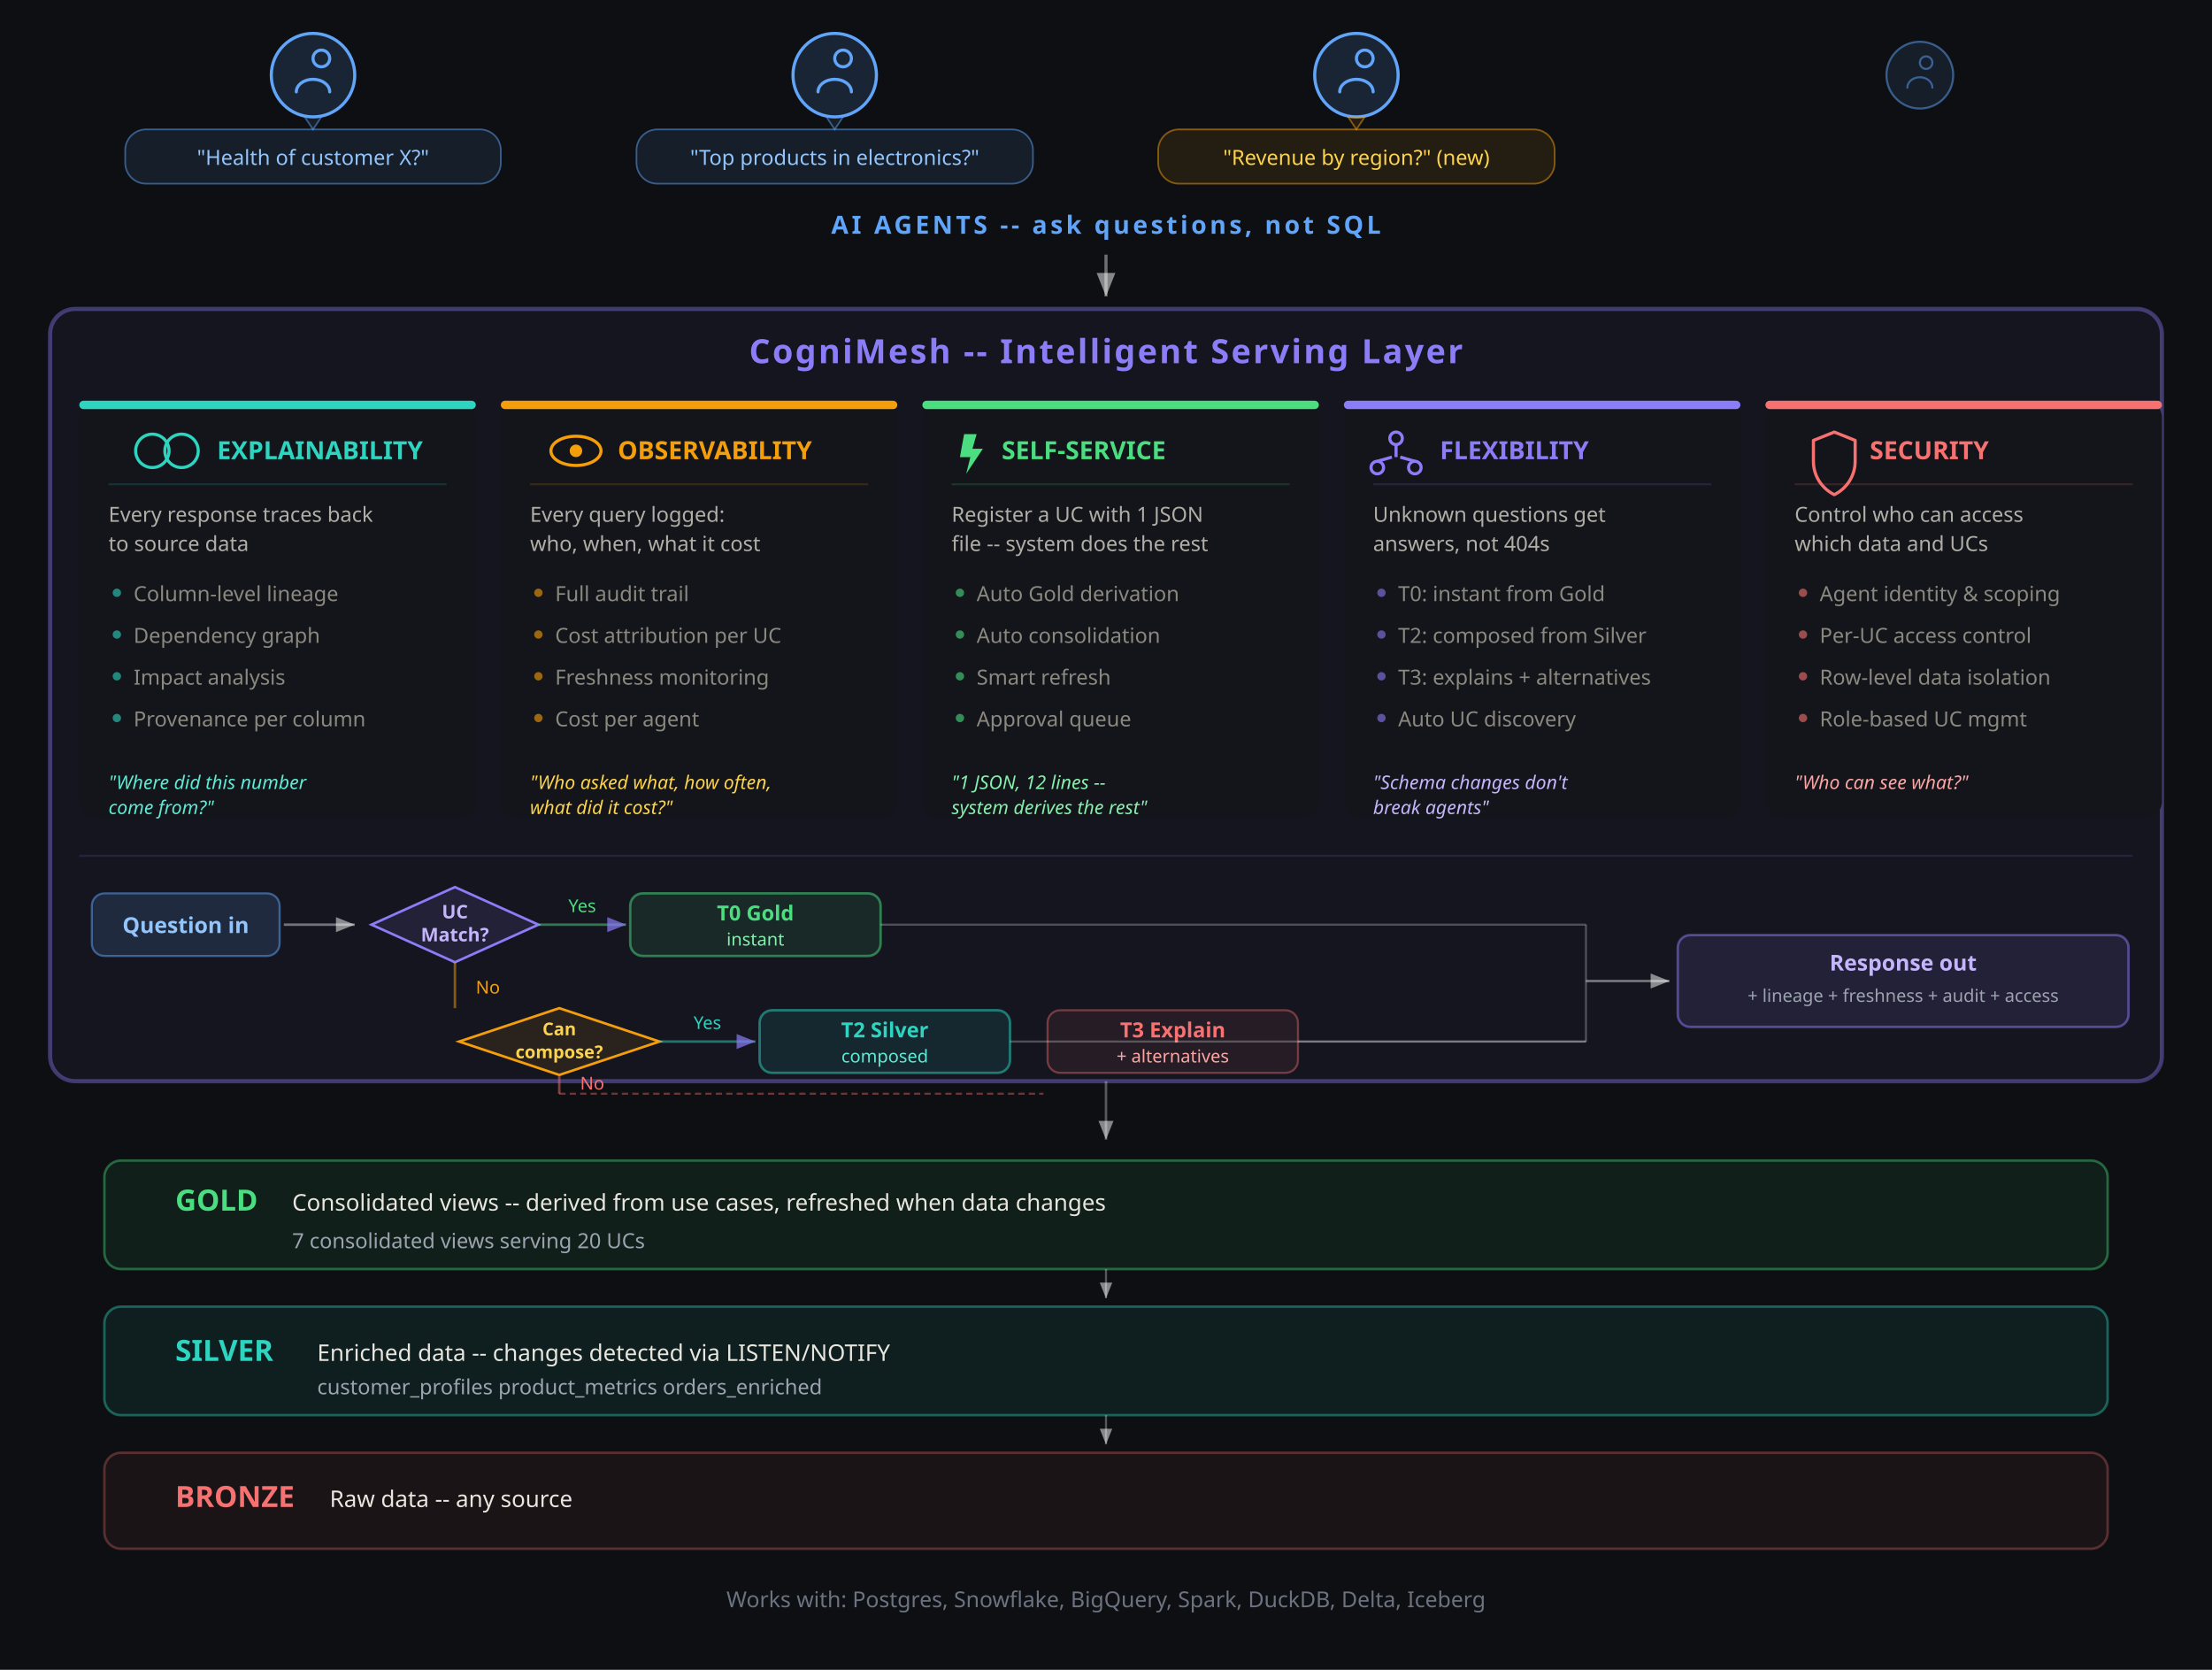
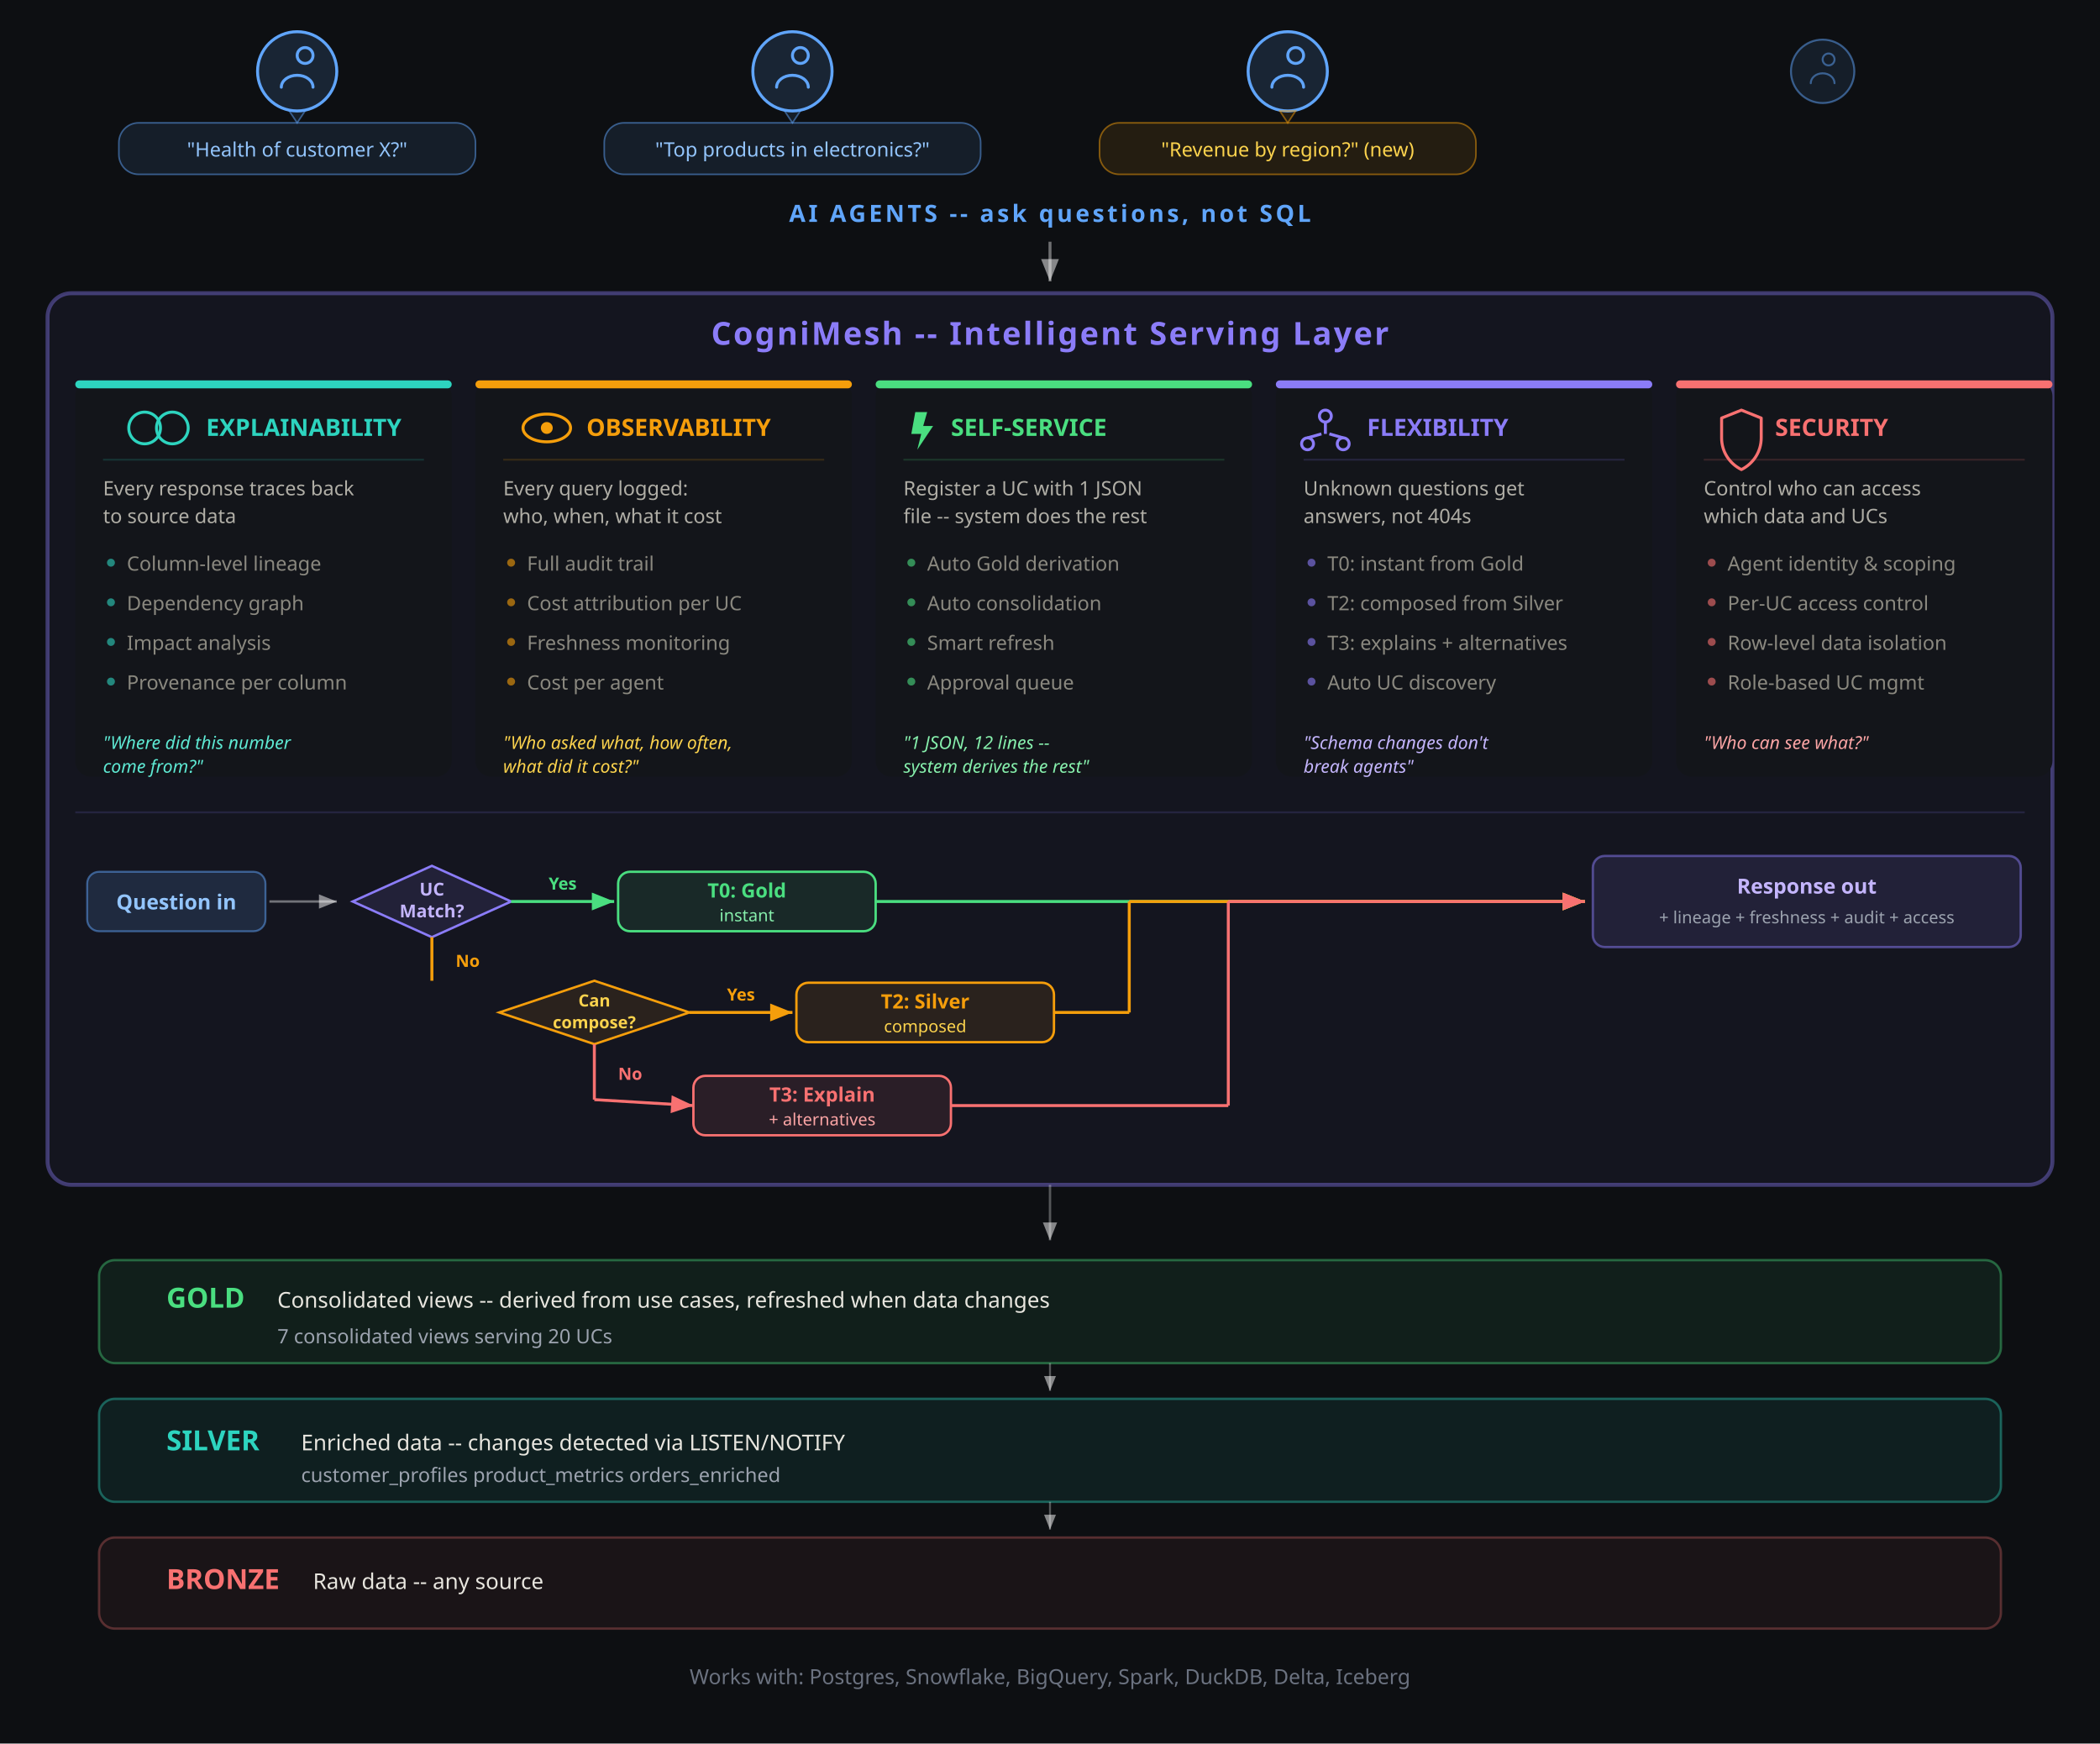
- <svg xmlns="http://www.w3.org/2000/svg" viewBox="0 0 1060 800" width="1060" height="800">
+ <svg xmlns="http://www.w3.org/2000/svg" viewBox="0 0 1060 880" width="1060" height="880">
  <defs>
    <marker id="arrow" viewBox="0 0 10 8" refX="10" refY="4" markerWidth="8" markerHeight="6" orient="auto-start-reverse">
      <path d="M0,0 L10,4 L0,8 Z" fill="rgba(255,255,255,0.5)" />
    </marker>
    <marker id="arrowPurple" viewBox="0 0 10 8" refX="10" refY="4" markerWidth="8" markerHeight="6" orient="auto-start-reverse">
      <path d="M0,0 L10,4 L0,8 Z" fill="rgba(139,124,248,0.7)" />
    </marker>
+     <marker id="arrowGreen" viewBox="0 0 10 8" refX="10" refY="4" markerWidth="8" markerHeight="6" orient="auto-start-reverse">
+       <path d="M0,0 L10,4 L0,8 Z" fill="#4ade80" />
+     </marker>
+     <marker id="arrowAmber" viewBox="0 0 10 8" refX="10" refY="4" markerWidth="8" markerHeight="6" orient="auto-start-reverse">
+       <path d="M0,0 L10,4 L0,8 Z" fill="#f59e0b" />
+     </marker>
+     <marker id="arrowCoral" viewBox="0 0 10 8" refX="10" refY="4" markerWidth="8" markerHeight="6" orient="auto-start-reverse">
+       <path d="M0,0 L10,4 L0,8 Z" fill="#f87171" />
+     </marker>
  </defs>
-   <rect width="1060" height="800" fill="#0d0f12" />
+   <rect width="1060" height="880" fill="#0d0f12" />
  <circle cx="150" cy="36" r="20" fill="rgba(96,165,250,0.15)" stroke="#60a5fa" stroke-width="1.5" />
  <path d="M150,28 a4,4 0 1,1 0,0.01 M142,44 a8,6 0 0,1 16,0" fill="none" stroke="#60a5fa" stroke-width="1.5" stroke-linecap="round" />
  <rect x="60" y="62" width="180" height="26" rx="10" fill="rgba(96,165,250,0.1)" stroke="#60a5fa" stroke-width="0.8" stroke-opacity="0.5" />
  <path d="M150,62 l-4,-6 l8,0 Z" fill="rgba(96,165,250,0.1)" stroke="#60a5fa" stroke-width="0.8" stroke-opacity="0.5" />
  <text x="150" y="79" text-anchor="middle" fill="#93c5fd" font-size="10" font-family="system-ui,sans-serif">"Health of customer X?"</text>
  <circle cx="400" cy="36" r="20" fill="rgba(96,165,250,0.15)" stroke="#60a5fa" stroke-width="1.5" />
  <path d="M400,28 a4,4 0 1,1 0,0.01 M392,44 a8,6 0 0,1 16,0" fill="none" stroke="#60a5fa" stroke-width="1.5" stroke-linecap="round" />
  <rect x="305" y="62" width="190" height="26" rx="10" fill="rgba(96,165,250,0.1)" stroke="#60a5fa" stroke-width="0.8" stroke-opacity="0.5" />
  <path d="M400,62 l-4,-6 l8,0 Z" fill="rgba(96,165,250,0.1)" stroke="#60a5fa" stroke-width="0.8" stroke-opacity="0.5" />
  <text x="400" y="79" text-anchor="middle" fill="#93c5fd" font-size="10" font-family="system-ui,sans-serif">"Top products in electronics?"</text>
  <circle cx="650" cy="36" r="20" fill="rgba(96,165,250,0.15)" stroke="#60a5fa" stroke-width="1.5" />
  <path d="M650,28 a4,4 0 1,1 0,0.01 M642,44 a8,6 0 0,1 16,0" fill="none" stroke="#60a5fa" stroke-width="1.5" stroke-linecap="round" />
  <rect x="555" y="62" width="190" height="26" rx="10" fill="rgba(245,158,11,0.1)" stroke="#f59e0b" stroke-width="0.8" stroke-opacity="0.5" />
  <path d="M650,62 l-4,-6 l8,0 Z" fill="rgba(245,158,11,0.1)" stroke="#f59e0b" stroke-width="0.8" stroke-opacity="0.5" />
  <text x="650" y="79" text-anchor="middle" fill="#fcd34d" font-size="10" font-family="system-ui,sans-serif">"Revenue by region?" (new)</text>
  <circle cx="920" cy="36" r="16" fill="rgba(96,165,250,0.1)" stroke="#60a5fa" stroke-width="1" stroke-opacity="0.5" />
  <path d="M920,30 a3,3 0 1,1 0,0.01 M914,42 a6,5 0 0,1 12,0" fill="none" stroke="#60a5fa" stroke-width="1" stroke-opacity="0.5" stroke-linecap="round" />
  <text x="530" y="112" text-anchor="middle" fill="#60a5fa" font-size="12" font-weight="bold" font-family="system-ui,sans-serif" letter-spacing="1.5">AI AGENTS -- ask questions, not SQL</text>
  <line x1="530" y1="122" x2="530" y2="142" stroke="rgba(255,255,255,0.4)" stroke-width="1.5" marker-end="url(#arrow)" />
-   <rect x="24" y="148" width="1012" height="370" rx="12" fill="rgba(139,124,248,0.06)" stroke="#8b7cf8" stroke-width="2" stroke-opacity="0.4" />
+   <rect x="24" y="148" width="1012" height="450" rx="12" fill="rgba(139,124,248,0.06)" stroke="#8b7cf8" stroke-width="2" stroke-opacity="0.4" />
  <text x="530" y="174" text-anchor="middle" fill="#8b7cf8" font-size="16" font-weight="bold" font-family="system-ui,sans-serif" letter-spacing="1">CogniMesh -- Intelligent Serving Layer</text>
  <rect x="38" y="192" width="190" height="200" rx="8" fill="#13151a" />
  <rect x="38" y="192" width="190" height="4" rx="2" fill="#2dd4bf" />
  <circle cx="73" cy="216" r="8" fill="none" stroke="#2dd4bf" stroke-width="1.5" />
  <circle cx="87" cy="216" r="8" fill="none" stroke="#2dd4bf" stroke-width="1.5" />
  <text x="104" y="220" fill="#2dd4bf" font-size="12" font-weight="bold" font-family="system-ui,sans-serif">EXPLAINABILITY</text>
  <line x1="52" y1="232" x2="214" y2="232" stroke="rgba(45,212,191,0.15)" stroke-width="1" />
  <text x="52" y="250" fill="#b0aea6" font-size="10" font-family="system-ui,sans-serif">Every response traces back</text>
  <text x="52" y="264" fill="#b0aea6" font-size="10" font-family="system-ui,sans-serif">to source data</text>
  <circle cx="56" cy="284" r="2" fill="#2dd4bf" fill-opacity="0.6" />
  <text x="64" y="288" fill="#8a887f" font-size="10" font-family="system-ui,sans-serif">Column-level lineage</text>
  <circle cx="56" cy="304" r="2" fill="#2dd4bf" fill-opacity="0.6" />
  <text x="64" y="308" fill="#8a887f" font-size="10" font-family="system-ui,sans-serif">Dependency graph</text>
  <circle cx="56" cy="324" r="2" fill="#2dd4bf" fill-opacity="0.6" />
  <text x="64" y="328" fill="#8a887f" font-size="10" font-family="system-ui,sans-serif">Impact analysis</text>
  <circle cx="56" cy="344" r="2" fill="#2dd4bf" fill-opacity="0.6" />
  <text x="64" y="348" fill="#8a887f" font-size="10" font-family="system-ui,sans-serif">Provenance per column</text>
  <text x="52" y="378" fill="#5eead4" font-size="9" font-family="system-ui,sans-serif" font-style="italic">"Where did this number</text>
  <text x="52" y="390" fill="#5eead4" font-size="9" font-family="system-ui,sans-serif" font-style="italic"> come from?"</text>
  <rect x="240" y="192" width="190" height="200" rx="8" fill="#13151a" />
  <rect x="240" y="192" width="190" height="4" rx="2" fill="#f59e0b" />
  <ellipse cx="276" cy="216" rx="12" ry="7" fill="none" stroke="#f59e0b" stroke-width="1.5" />
  <circle cx="276" cy="216" r="3" fill="#f59e0b" />
  <text x="296" y="220" fill="#f59e0b" font-size="12" font-weight="bold" font-family="system-ui,sans-serif">OBSERVABILITY</text>
  <line x1="254" y1="232" x2="416" y2="232" stroke="rgba(245,158,11,0.15)" stroke-width="1" />
  <text x="254" y="250" fill="#b0aea6" font-size="10" font-family="system-ui,sans-serif">Every query logged:</text>
  <text x="254" y="264" fill="#b0aea6" font-size="10" font-family="system-ui,sans-serif">who, when, what it cost</text>
  <circle cx="258" cy="284" r="2" fill="#f59e0b" fill-opacity="0.6" />
  <text x="266" y="288" fill="#8a887f" font-size="10" font-family="system-ui,sans-serif">Full audit trail</text>
  <circle cx="258" cy="304" r="2" fill="#f59e0b" fill-opacity="0.6" />
  <text x="266" y="308" fill="#8a887f" font-size="10" font-family="system-ui,sans-serif">Cost attribution per UC</text>
  <circle cx="258" cy="324" r="2" fill="#f59e0b" fill-opacity="0.6" />
  <text x="266" y="328" fill="#8a887f" font-size="10" font-family="system-ui,sans-serif">Freshness monitoring</text>
  <circle cx="258" cy="344" r="2" fill="#f59e0b" fill-opacity="0.6" />
  <text x="266" y="348" fill="#8a887f" font-size="10" font-family="system-ui,sans-serif">Cost per agent</text>
  <text x="254" y="378" fill="#fcd34d" font-size="9" font-family="system-ui,sans-serif" font-style="italic">"Who asked what, how often,</text>
  <text x="254" y="390" fill="#fcd34d" font-size="9" font-family="system-ui,sans-serif" font-style="italic"> what did it cost?"</text>
  <rect x="442" y="192" width="190" height="200" rx="8" fill="#13151a" />
  <rect x="442" y="192" width="190" height="4" rx="2" fill="#4ade80" />
  <path d="M462,208 l6,0 l-2,7 l5,0 l-8,12 l2,-8 l-5,0 Z" fill="#4ade80" />
  <text x="480" y="220" fill="#4ade80" font-size="12" font-weight="bold" font-family="system-ui,sans-serif">SELF-SERVICE</text>
  <line x1="456" y1="232" x2="618" y2="232" stroke="rgba(74,222,128,0.15)" stroke-width="1" />
  <text x="456" y="250" fill="#b0aea6" font-size="10" font-family="system-ui,sans-serif">Register a UC with 1 JSON</text>
  <text x="456" y="264" fill="#b0aea6" font-size="10" font-family="system-ui,sans-serif">file -- system does the rest</text>
  <circle cx="460" cy="284" r="2" fill="#4ade80" fill-opacity="0.6" />
  <text x="468" y="288" fill="#8a887f" font-size="10" font-family="system-ui,sans-serif">Auto Gold derivation</text>
  <circle cx="460" cy="304" r="2" fill="#4ade80" fill-opacity="0.6" />
  <text x="468" y="308" fill="#8a887f" font-size="10" font-family="system-ui,sans-serif">Auto consolidation</text>
  <circle cx="460" cy="324" r="2" fill="#4ade80" fill-opacity="0.6" />
  <text x="468" y="328" fill="#8a887f" font-size="10" font-family="system-ui,sans-serif">Smart refresh</text>
  <circle cx="460" cy="344" r="2" fill="#4ade80" fill-opacity="0.6" />
  <text x="468" y="348" fill="#8a887f" font-size="10" font-family="system-ui,sans-serif">Approval queue</text>
  <text x="456" y="378" fill="#86efac" font-size="9" font-family="system-ui,sans-serif" font-style="italic">"1 JSON, 12 lines --</text>
  <text x="456" y="390" fill="#86efac" font-size="9" font-family="system-ui,sans-serif" font-style="italic"> system derives the rest"</text>
  <rect x="644" y="192" width="190" height="200" rx="8" fill="#13151a" />
  <rect x="644" y="192" width="190" height="4" rx="2" fill="#8b7cf8" />
  <circle cx="669" cy="210" r="3" fill="none" stroke="#8b7cf8" stroke-width="1.5" />
  <line x1="669" y1="213" x2="669" y2="219" stroke="#8b7cf8" stroke-width="1.5" />
  <circle cx="660" cy="224" r="3" fill="none" stroke="#8b7cf8" stroke-width="1.5" />
  <circle cx="678" cy="224" r="3" fill="none" stroke="#8b7cf8" stroke-width="1.5" />
  <line x1="667" y1="219" x2="660" y2="221" stroke="#8b7cf8" stroke-width="1.5" />
  <line x1="671" y1="219" x2="678" y2="221" stroke="#8b7cf8" stroke-width="1.5" />
  <text x="690" y="220" fill="#8b7cf8" font-size="12" font-weight="bold" font-family="system-ui,sans-serif">FLEXIBILITY</text>
  <line x1="658" y1="232" x2="820" y2="232" stroke="rgba(139,124,248,0.15)" stroke-width="1" />
  <text x="658" y="250" fill="#b0aea6" font-size="10" font-family="system-ui,sans-serif">Unknown questions get</text>
  <text x="658" y="264" fill="#b0aea6" font-size="10" font-family="system-ui,sans-serif">answers, not 404s</text>
  <circle cx="662" cy="284" r="2" fill="#8b7cf8" fill-opacity="0.6" />
  <text x="670" y="288" fill="#8a887f" font-size="10" font-family="system-ui,sans-serif">T0: instant from Gold</text>
  <circle cx="662" cy="304" r="2" fill="#8b7cf8" fill-opacity="0.6" />
  <text x="670" y="308" fill="#8a887f" font-size="10" font-family="system-ui,sans-serif">T2: composed from Silver</text>
  <circle cx="662" cy="324" r="2" fill="#8b7cf8" fill-opacity="0.6" />
  <text x="670" y="328" fill="#8a887f" font-size="10" font-family="system-ui,sans-serif">T3: explains + alternatives</text>
  <circle cx="662" cy="344" r="2" fill="#8b7cf8" fill-opacity="0.6" />
  <text x="670" y="348" fill="#8a887f" font-size="10" font-family="system-ui,sans-serif">Auto UC discovery</text>
  <text x="658" y="378" fill="#c4b5fd" font-size="9" font-family="system-ui,sans-serif" font-style="italic">"Schema changes don't</text>
  <text x="658" y="390" fill="#c4b5fd" font-size="9" font-family="system-ui,sans-serif" font-style="italic"> break agents"</text>
  <rect x="846" y="192" width="190" height="200" rx="8" fill="#13151a" />
  <rect x="846" y="192" width="190" height="4" rx="2" fill="#f87171" />
  <path d="M879,207 l-10,4 v10 c0,7 4,13 10,16 c6,-3 10,-9 10,-16 v-10 Z" fill="none" stroke="#f87171" stroke-width="1.5" stroke-linejoin="round" />
  <text x="896" y="220" fill="#f87171" font-size="12" font-weight="bold" font-family="system-ui,sans-serif">SECURITY</text>
  <line x1="860" y1="232" x2="1022" y2="232" stroke="rgba(248,113,113,0.15)" stroke-width="1" />
  <text x="860" y="250" fill="#b0aea6" font-size="10" font-family="system-ui,sans-serif">Control who can access</text>
  <text x="860" y="264" fill="#b0aea6" font-size="10" font-family="system-ui,sans-serif">which data and UCs</text>
  <circle cx="864" cy="284" r="2" fill="#f87171" fill-opacity="0.6" />
  <text x="872" y="288" fill="#8a887f" font-size="10" font-family="system-ui,sans-serif">Agent identity &amp; scoping</text>
  <circle cx="864" cy="304" r="2" fill="#f87171" fill-opacity="0.6" />
  <text x="872" y="308" fill="#8a887f" font-size="10" font-family="system-ui,sans-serif">Per-UC access control</text>
  <circle cx="864" cy="324" r="2" fill="#f87171" fill-opacity="0.6" />
  <text x="872" y="328" fill="#8a887f" font-size="10" font-family="system-ui,sans-serif">Row-level data isolation</text>
  <circle cx="864" cy="344" r="2" fill="#f87171" fill-opacity="0.6" />
  <text x="872" y="348" fill="#8a887f" font-size="10" font-family="system-ui,sans-serif">Role-based UC mgmt</text>
  <text x="860" y="378" fill="#fca5a5" font-size="9" font-family="system-ui,sans-serif" font-style="italic">"Who can see what?"</text>
  <line x1="38" y1="410" x2="1022" y2="410" stroke="rgba(139,124,248,0.15)" stroke-width="1" />
-   <rect x="44" y="428" width="90" height="30" rx="6" fill="rgba(96,165,250,0.15)" stroke="#60a5fa" stroke-width="1" stroke-opacity="0.5" />
-   <text x="89" y="447" text-anchor="middle" fill="#93c5fd" font-size="10.5" font-weight="bold" font-family="system-ui,sans-serif">Question in</text>
-   <line x1="136" y1="443" x2="170" y2="443" stroke="rgba(255,255,255,0.4)" stroke-width="1.2" marker-end="url(#arrow)" />
-   <polygon points="218,425 258,443 218,461 178,443" fill="rgba(139,124,248,0.12)" stroke="#8b7cf8" stroke-width="1.2" />
-   <text x="218" y="440" text-anchor="middle" fill="#c4b5fd" font-size="9" font-weight="bold" font-family="system-ui,sans-serif">UC</text>
-   <text x="218" y="451" text-anchor="middle" fill="#c4b5fd" font-size="9" font-weight="bold" font-family="system-ui,sans-serif">Match?</text>
-   <line x1="258" y1="443" x2="300" y2="443" stroke="rgba(74,222,128,0.5)" stroke-width="1.2" marker-end="url(#arrowPurple)" />
-   <text x="279" y="437" text-anchor="middle" fill="#4ade80" font-size="8.5" font-family="system-ui,sans-serif">Yes</text>
-   <rect x="302" y="428" width="120" height="30" rx="6" fill="rgba(74,222,128,0.1)" stroke="#4ade80" stroke-width="1.2" stroke-opacity="0.5" />
-   <text x="362" y="441" text-anchor="middle" fill="#4ade80" font-size="10" font-weight="bold" font-family="system-ui,sans-serif">T0 Gold</text>
-   <text x="362" y="453" text-anchor="middle" fill="#86efac" font-size="8.5" font-family="system-ui,sans-serif">instant</text>
-   <line x1="218" y1="461" x2="218" y2="483" stroke="rgba(245,158,11,0.5)" stroke-width="1.2" />
-   <text x="228" y="476" fill="#f59e0b" font-size="8.5" font-family="system-ui,sans-serif">No</text>
-   <polygon points="268,483 316,499 268,515 220,499" fill="rgba(245,158,11,0.1)" stroke="#f59e0b" stroke-width="1.2" />
-   <text x="268" y="496" text-anchor="middle" fill="#fcd34d" font-size="8.5" font-weight="bold" font-family="system-ui,sans-serif">Can</text>
-   <text x="268" y="507" text-anchor="middle" fill="#fcd34d" font-size="8.5" font-weight="bold" font-family="system-ui,sans-serif">compose?</text>
-   <line x1="316" y1="499" x2="362" y2="499" stroke="rgba(45,212,191,0.5)" stroke-width="1.2" marker-end="url(#arrowPurple)" />
-   <text x="339" y="493" text-anchor="middle" fill="#2dd4bf" font-size="8.5" font-family="system-ui,sans-serif">Yes</text>
-   <rect x="364" y="484" width="120" height="30" rx="6" fill="rgba(45,212,191,0.1)" stroke="#2dd4bf" stroke-width="1.2" stroke-opacity="0.5" />
-   <text x="424" y="497" text-anchor="middle" fill="#2dd4bf" font-size="10" font-weight="bold" font-family="system-ui,sans-serif">T2 Silver</text>
-   <text x="424" y="509" text-anchor="middle" fill="#5eead4" font-size="8.5" font-family="system-ui,sans-serif">composed</text>
-   <line x1="268" y1="515" x2="268" y2="524" stroke="rgba(248,113,113,0.5)" stroke-width="1.2" />
-   <text x="278" y="522" fill="#f87171" font-size="8.5" font-family="system-ui,sans-serif">No</text>
-   <line x1="268" y1="524" x2="500" y2="524" stroke="rgba(248,113,113,0.4)" stroke-width="1" stroke-dasharray="3,2" />
-   <rect x="502" y="484" width="120" height="30" rx="6" fill="rgba(248,113,113,0.08)" stroke="#f87171" stroke-width="1" stroke-opacity="0.4" />
-   <text x="562" y="497" text-anchor="middle" fill="#f87171" font-size="10" font-weight="bold" font-family="system-ui,sans-serif">T3 Explain</text>
-   <text x="562" y="509" text-anchor="middle" fill="#fca5a5" font-size="8.5" font-family="system-ui,sans-serif">+ alternatives</text>
-   <line x1="422" y1="443" x2="760" y2="443" stroke="rgba(255,255,255,0.25)" stroke-width="1" />
-   <line x1="484" y1="499" x2="760" y2="499" stroke="rgba(255,255,255,0.25)" stroke-width="1" />
-   <line x1="622" y1="499" x2="760" y2="499" stroke="rgba(255,255,255,0.25)" stroke-width="1" />
-   <line x1="760" y1="443" x2="760" y2="499" stroke="rgba(255,255,255,0.25)" stroke-width="1" />
-   <line x1="760" y1="470" x2="800" y2="470" stroke="rgba(255,255,255,0.4)" stroke-width="1.2" marker-end="url(#arrow)" />
-   <rect x="804" y="448" width="216" height="44" rx="6" fill="rgba(139,124,248,0.12)" stroke="#8b7cf8" stroke-width="1.2" stroke-opacity="0.5" />
-   <text x="912" y="465" text-anchor="middle" fill="#c4b5fd" font-size="10.5" font-weight="bold" font-family="system-ui,sans-serif">Response out</text>
-   <text x="912" y="480" text-anchor="middle" fill="#9ca3af" font-size="8.5" font-family="system-ui,sans-serif">+ lineage + freshness + audit + access</text>
-   <line x1="530" y1="518" x2="530" y2="546" stroke="rgba(255,255,255,0.3)" stroke-width="1.2" marker-end="url(#arrow)" />
-   <rect x="50" y="556" width="960" height="52" rx="8" fill="rgba(74,222,128,0.08)" stroke="#4ade80" stroke-width="1.2" stroke-opacity="0.4" />
-   <text x="84" y="580" fill="#4ade80" font-size="14" font-weight="bold" font-family="system-ui,sans-serif">GOLD</text>
-   <text x="140" y="580" fill="#e8e6df" font-size="11" font-family="system-ui,sans-serif">Consolidated views -- derived from use cases, refreshed when data changes</text>
-   <text x="140" y="598" fill="#9ca3af" font-size="10" font-family="system-ui,sans-serif">7 consolidated views serving 20 UCs</text>
-   <line x1="530" y1="608" x2="530" y2="622" stroke="rgba(255,255,255,0.3)" stroke-width="1" marker-end="url(#arrow)" />
-   <rect x="50" y="626" width="960" height="52" rx="8" fill="rgba(45,212,191,0.08)" stroke="#2dd4bf" stroke-width="1.2" stroke-opacity="0.4" />
-   <text x="84" y="652" fill="#2dd4bf" font-size="14" font-weight="bold" font-family="system-ui,sans-serif">SILVER</text>
-   <text x="152" y="652" fill="#e8e6df" font-size="11" font-family="system-ui,sans-serif">Enriched data -- changes detected via LISTEN/NOTIFY</text>
-   <text x="152" y="668" fill="#9ca3af" font-size="10" font-family="system-ui,sans-serif">customer_profiles  product_metrics  orders_enriched</text>
-   <line x1="530" y1="678" x2="530" y2="692" stroke="rgba(255,255,255,0.3)" stroke-width="1" marker-end="url(#arrow)" />
-   <rect x="50" y="696" width="960" height="46" rx="8" fill="rgba(248,113,113,0.06)" stroke="#f87171" stroke-width="1.2" stroke-opacity="0.3" />
-   <text x="84" y="722" fill="#f87171" font-size="14" font-weight="bold" font-family="system-ui,sans-serif">BRONZE</text>
-   <text x="158" y="722" fill="#e8e6df" font-size="11" font-family="system-ui,sans-serif">Raw data -- any source</text>
-   <text x="530" y="770" text-anchor="middle" fill="#6b7280" font-size="10.5" font-family="system-ui,sans-serif">Works with: Postgres, Snowflake, BigQuery, Spark, DuckDB, Delta, Iceberg</text>
+   <rect x="44" y="440" width="90" height="30" rx="6" fill="rgba(96,165,250,0.15)" stroke="#60a5fa" stroke-width="1" stroke-opacity="0.5" />
+   <text x="89" y="459" text-anchor="middle" fill="#93c5fd" font-size="10.5" font-weight="bold" font-family="system-ui,sans-serif">Question in</text>
+   <line x1="136" y1="455" x2="170" y2="455" stroke="rgba(255,255,255,0.4)" stroke-width="1.2" marker-end="url(#arrow)" />
+   <polygon points="218,437 258,455 218,473 178,455" fill="rgba(139,124,248,0.12)" stroke="#8b7cf8" stroke-width="1.2" />
+   <text x="218" y="452" text-anchor="middle" fill="#c4b5fd" font-size="9" font-weight="bold" font-family="system-ui,sans-serif">UC</text>
+   <text x="218" y="463" text-anchor="middle" fill="#c4b5fd" font-size="9" font-weight="bold" font-family="system-ui,sans-serif">Match?</text>
+   <line x1="258" y1="455" x2="310" y2="455" stroke="#4ade80" stroke-width="1.5" marker-end="url(#arrowGreen)" />
+   <text x="284" y="449" text-anchor="middle" fill="#4ade80" font-size="8.5" font-weight="bold" font-family="system-ui,sans-serif">Yes</text>
+   <rect x="312" y="440" width="130" height="30" rx="6" fill="rgba(74,222,128,0.1)" stroke="#4ade80" stroke-width="1.2" />
+   <text x="377" y="453" text-anchor="middle" fill="#4ade80" font-size="10" font-weight="bold" font-family="system-ui,sans-serif">T0: Gold</text>
+   <text x="377" y="465" text-anchor="middle" fill="#86efac" font-size="8.5" font-family="system-ui,sans-serif">instant</text>
+   <line x1="442" y1="455" x2="800" y2="455" stroke="#4ade80" stroke-width="1.5" marker-end="url(#arrowGreen)" />
+   <line x1="218" y1="473" x2="218" y2="495" stroke="#f59e0b" stroke-width="1.5" />
+   <text x="230" y="488" fill="#f59e0b" font-size="8.5" font-weight="bold" font-family="system-ui,sans-serif">No</text>
+   <polygon points="300,495 348,511 300,527 252,511" fill="rgba(245,158,11,0.1)" stroke="#f59e0b" stroke-width="1.2" />
+   <text x="300" y="508" text-anchor="middle" fill="#fcd34d" font-size="8.5" font-weight="bold" font-family="system-ui,sans-serif">Can</text>
+   <text x="300" y="519" text-anchor="middle" fill="#fcd34d" font-size="8.5" font-weight="bold" font-family="system-ui,sans-serif">compose?</text>
+   <line x1="348" y1="511" x2="400" y2="511" stroke="#f59e0b" stroke-width="1.5" marker-end="url(#arrowAmber)" />
+   <text x="374" y="505" text-anchor="middle" fill="#f59e0b" font-size="8.5" font-weight="bold" font-family="system-ui,sans-serif">Yes</text>
+   <rect x="402" y="496" width="130" height="30" rx="6" fill="rgba(245,158,11,0.1)" stroke="#f59e0b" stroke-width="1.2" />
+   <text x="467" y="509" text-anchor="middle" fill="#f59e0b" font-size="10" font-weight="bold" font-family="system-ui,sans-serif">T2: Silver</text>
+   <text x="467" y="521" text-anchor="middle" fill="#fcd34d" font-size="8.5" font-family="system-ui,sans-serif">composed</text>
+   <line x1="532" y1="511" x2="570" y2="511" stroke="#f59e0b" stroke-width="1.5" />
+   <line x1="570" y1="511" x2="570" y2="455" stroke="#f59e0b" stroke-width="1.5" />
+   <line x1="570" y1="455" x2="800" y2="455" stroke="#f59e0b" stroke-width="1.5" marker-end="url(#arrowAmber)" />
+   <line x1="300" y1="527" x2="300" y2="555" stroke="#f87171" stroke-width="1.5" />
+   <text x="312" y="545" fill="#f87171" font-size="8.5" font-weight="bold" font-family="system-ui,sans-serif">No</text>
+   <rect x="350" y="543" width="130" height="30" rx="6" fill="rgba(248,113,113,0.1)" stroke="#f87171" stroke-width="1.2" />
+   <text x="415" y="556" text-anchor="middle" fill="#f87171" font-size="10" font-weight="bold" font-family="system-ui,sans-serif">T3: Explain</text>
+   <text x="415" y="568" text-anchor="middle" fill="#fca5a5" font-size="8.5" font-family="system-ui,sans-serif">+ alternatives</text>
+   <line x1="300" y1="555" x2="350" y2="558" stroke="#f87171" stroke-width="1.5" marker-end="url(#arrowCoral)" />
+   <line x1="480" y1="558" x2="620" y2="558" stroke="#f87171" stroke-width="1.5" />
+   <line x1="620" y1="558" x2="620" y2="455" stroke="#f87171" stroke-width="1.5" />
+   <line x1="620" y1="455" x2="800" y2="455" stroke="#f87171" stroke-width="1.5" marker-end="url(#arrowCoral)" />
+   <rect x="804" y="432" width="216" height="46" rx="6" fill="rgba(139,124,248,0.12)" stroke="#8b7cf8" stroke-width="1.2" stroke-opacity="0.5" />
+   <text x="912" y="451" text-anchor="middle" fill="#c4b5fd" font-size="10.5" font-weight="bold" font-family="system-ui,sans-serif">Response out</text>
+   <text x="912" y="466" text-anchor="middle" fill="#9ca3af" font-size="8.5" font-family="system-ui,sans-serif">+ lineage + freshness + audit + access</text>
+   <line x1="530" y1="598" x2="530" y2="626" stroke="rgba(255,255,255,0.3)" stroke-width="1.2" marker-end="url(#arrow)" />
+   <rect x="50" y="636" width="960" height="52" rx="8" fill="rgba(74,222,128,0.08)" stroke="#4ade80" stroke-width="1.2" stroke-opacity="0.4" />
+   <text x="84" y="660" fill="#4ade80" font-size="14" font-weight="bold" font-family="system-ui,sans-serif">GOLD</text>
+   <text x="140" y="660" fill="#e8e6df" font-size="11" font-family="system-ui,sans-serif">Consolidated views -- derived from use cases, refreshed when data changes</text>
+   <text x="140" y="678" fill="#9ca3af" font-size="10" font-family="system-ui,sans-serif">7 consolidated views serving 20 UCs</text>
+   <line x1="530" y1="688" x2="530" y2="702" stroke="rgba(255,255,255,0.3)" stroke-width="1" marker-end="url(#arrow)" />
+   <rect x="50" y="706" width="960" height="52" rx="8" fill="rgba(45,212,191,0.08)" stroke="#2dd4bf" stroke-width="1.2" stroke-opacity="0.4" />
+   <text x="84" y="732" fill="#2dd4bf" font-size="14" font-weight="bold" font-family="system-ui,sans-serif">SILVER</text>
+   <text x="152" y="732" fill="#e8e6df" font-size="11" font-family="system-ui,sans-serif">Enriched data -- changes detected via LISTEN/NOTIFY</text>
+   <text x="152" y="748" fill="#9ca3af" font-size="10" font-family="system-ui,sans-serif">customer_profiles  product_metrics  orders_enriched</text>
+   <line x1="530" y1="758" x2="530" y2="772" stroke="rgba(255,255,255,0.3)" stroke-width="1" marker-end="url(#arrow)" />
+   <rect x="50" y="776" width="960" height="46" rx="8" fill="rgba(248,113,113,0.06)" stroke="#f87171" stroke-width="1.2" stroke-opacity="0.3" />
+   <text x="84" y="802" fill="#f87171" font-size="14" font-weight="bold" font-family="system-ui,sans-serif">BRONZE</text>
+   <text x="158" y="802" fill="#e8e6df" font-size="11" font-family="system-ui,sans-serif">Raw data -- any source</text>
+   <text x="530" y="850" text-anchor="middle" fill="#6b7280" font-size="10.5" font-family="system-ui,sans-serif">Works with: Postgres, Snowflake, BigQuery, Spark, DuckDB, Delta, Iceberg</text>
</svg>
